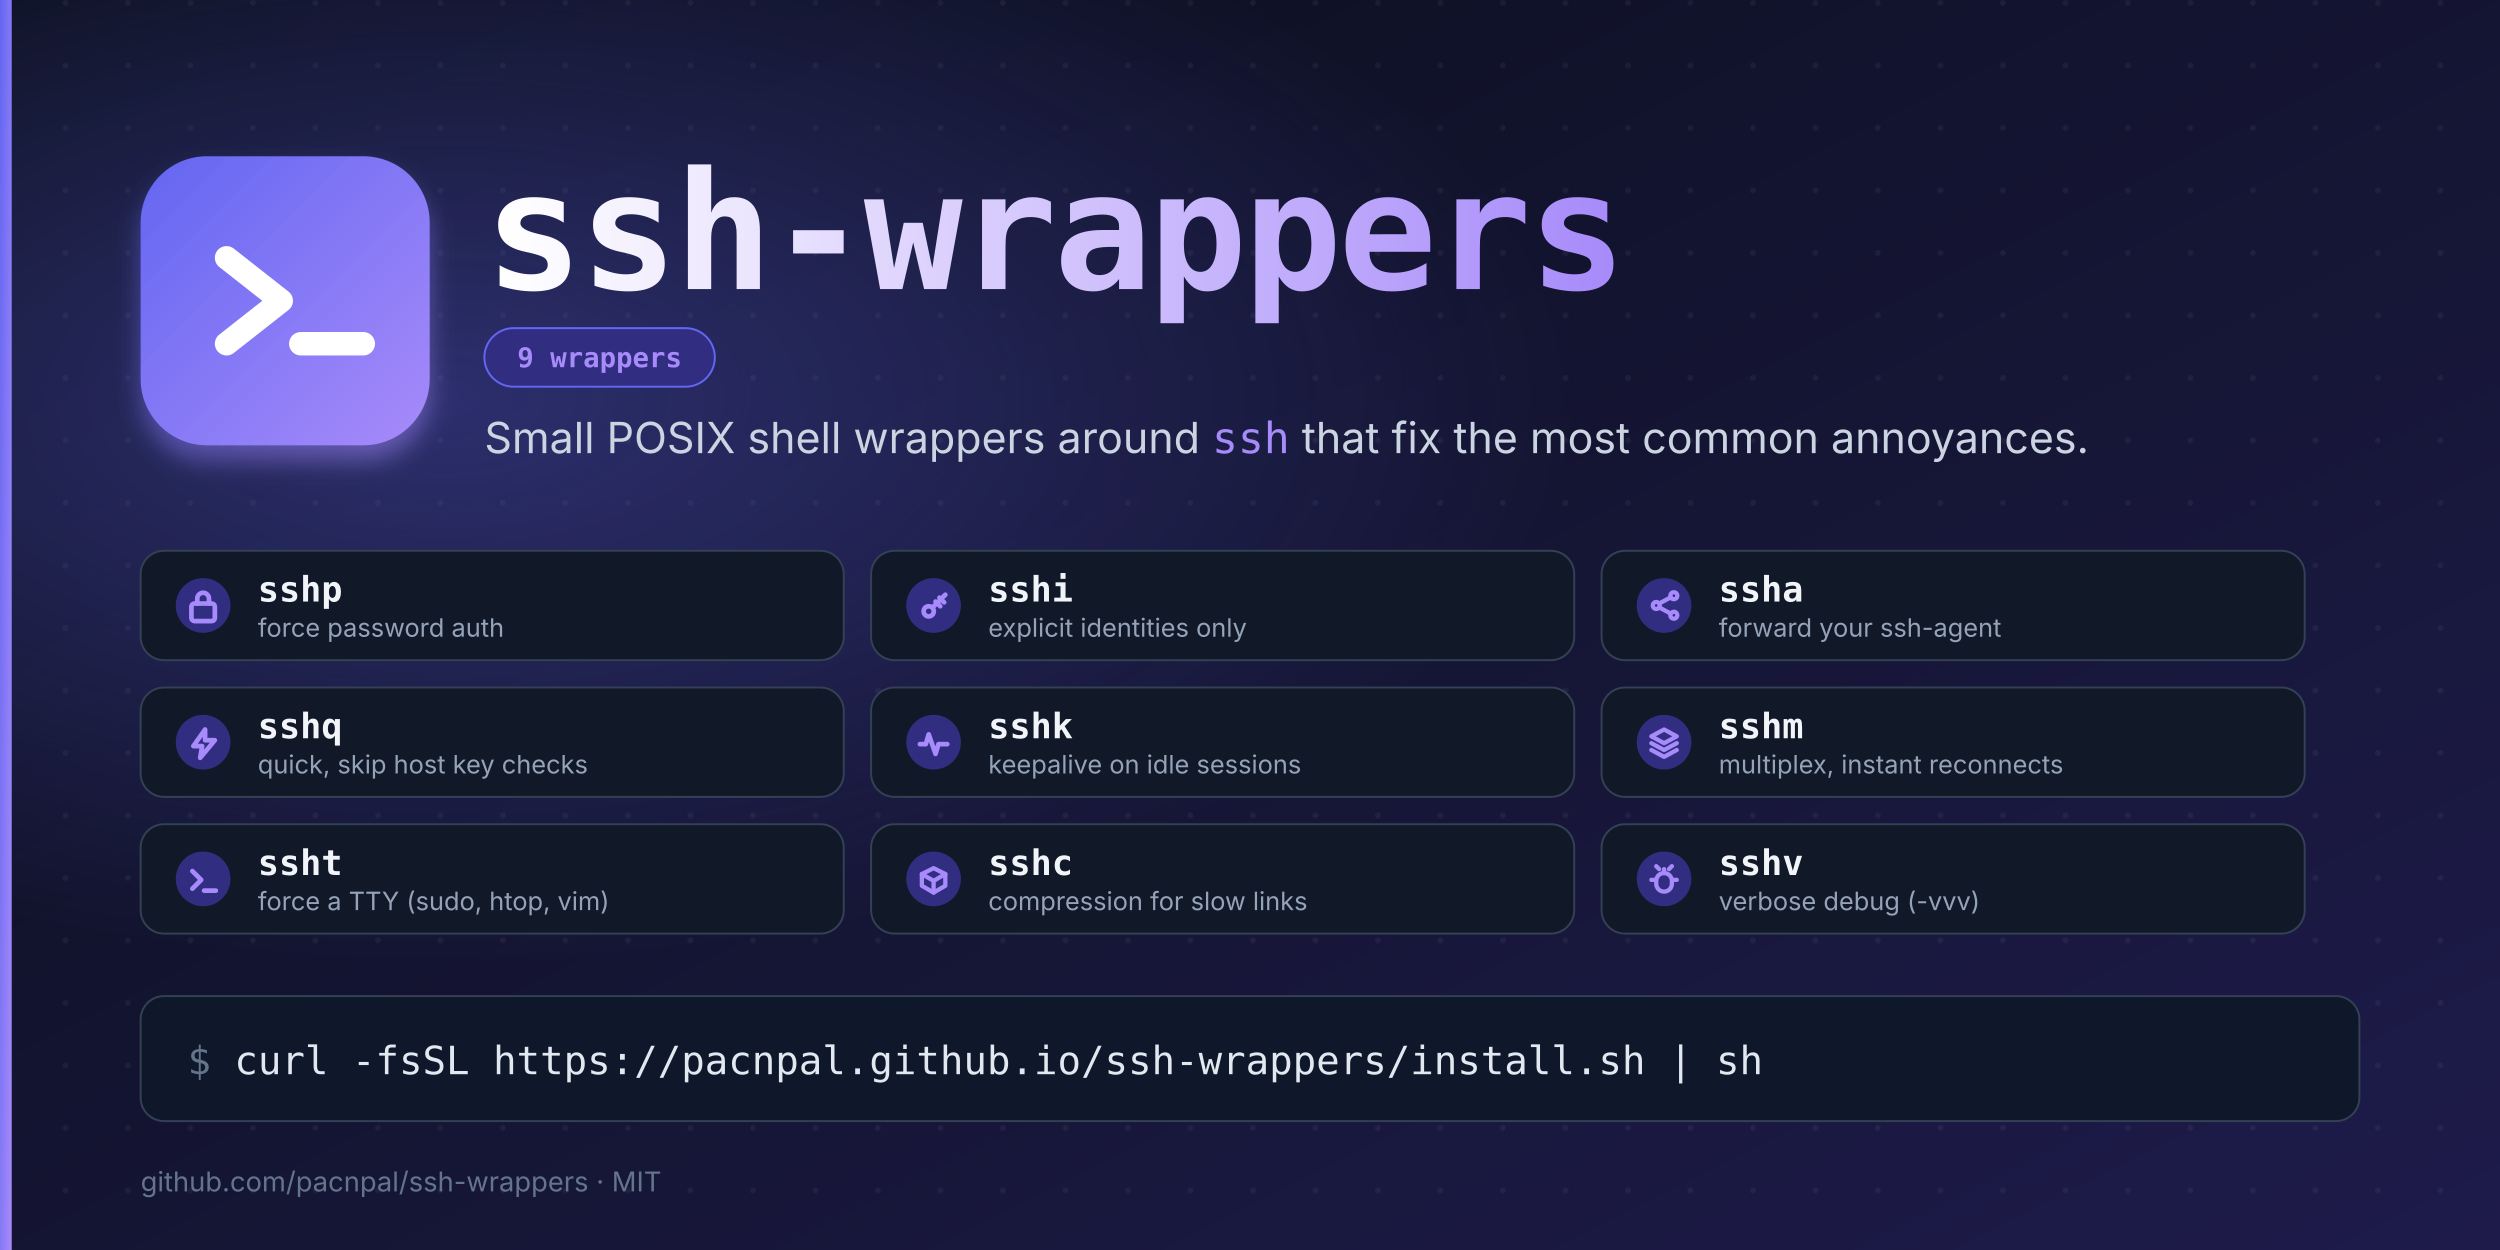
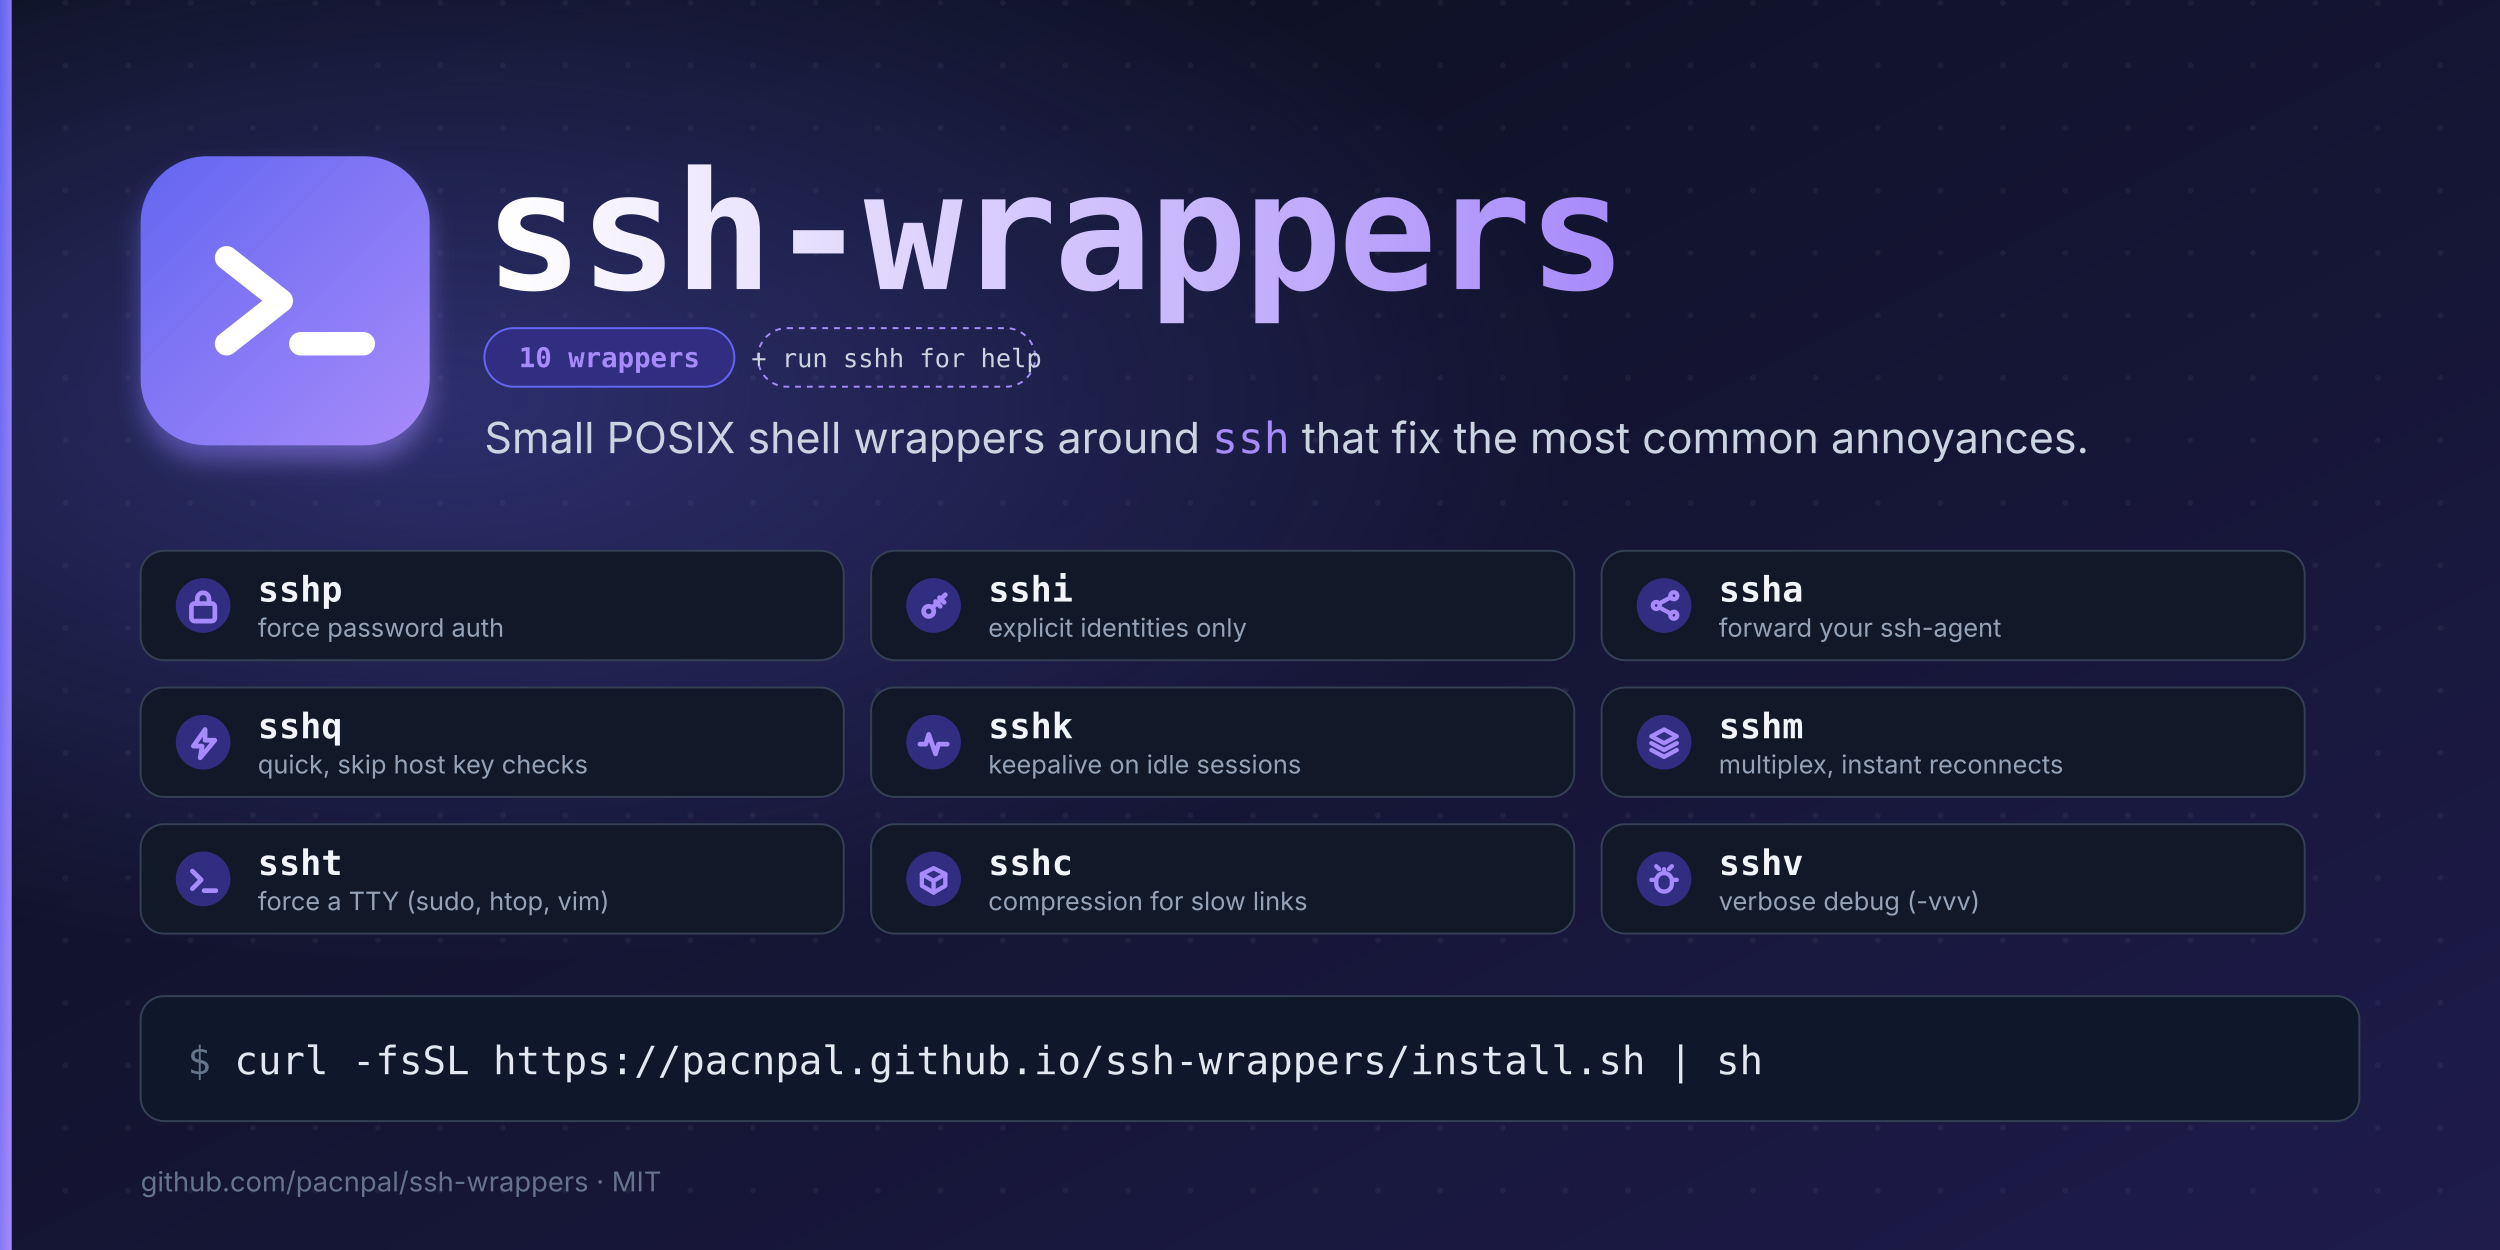
<svg xmlns="http://www.w3.org/2000/svg" viewBox="0 0 1280 640" width="1280" height="640" role="img" aria-label="ssh-wrappers — nine small POSIX shell wrappers around ssh">
  <defs>
    <linearGradient id="bg" x1="0" y1="0" x2="1" y2="1">
      <stop offset="0" stop-color="#0a0e1a" />
      <stop offset="1" stop-color="#1e1b4b" />
    </linearGradient>
    <linearGradient id="brand" x1="0" y1="0" x2="1" y2="1">
      <stop offset="0" stop-color="#6366f1" />
      <stop offset="1" stop-color="#a78bfa" />
    </linearGradient>
    <linearGradient id="title" x1="0" y1="0" x2="1" y2="0">
      <stop offset="0" stop-color="#ffffff" />
      <stop offset="1" stop-color="#a78bfa" />
    </linearGradient>
    <radialGradient id="glow" cx="0.18" cy="0.32" r="0.45">
      <stop offset="0" stop-color="#6366f1" stop-opacity="0.35" />
      <stop offset="1" stop-color="#6366f1" stop-opacity="0" />
    </radialGradient>
    <pattern id="dots" x="0" y="0" width="32" height="32" patternUnits="userSpaceOnUse">
      <circle cx="1.5" cy="1.5" r="1.5" fill="#ffffff" opacity="0.05" />
    </pattern>
    <filter id="shadow" x="-20%" y="-20%" width="140%" height="140%">
      <feGaussianBlur stdDeviation="6" result="b" />
      <feOffset dx="0" dy="8" in="b" result="o" />
      <feComponentTransfer in="o" result="t">
        <feFuncA type="linear" slope="0.5" />
      </feComponentTransfer>
      <feMerge>
        <feMergeNode in="t" />
        <feMergeNode in="SourceGraphic" />
      </feMerge>
    </filter>
  </defs>
  <rect width="1280" height="640" fill="url(#bg)" />
  <rect width="1280" height="640" fill="url(#dots)" />
  <rect width="1280" height="640" fill="url(#glow)" />
  <rect x="0" y="0" width="6" height="640" fill="url(#brand)" />
  <g transform="translate(72, 80)" filter="url(#shadow)">
    <rect width="148" height="148" rx="34" fill="url(#brand)" />
    <g fill="none" stroke="#ffffff" stroke-width="12" stroke-linecap="round" stroke-linejoin="round">
      <path d="M44 52 L72 74 L44 96" />
      <path d="M82 96 L114 96" />
    </g>
  </g>
  <text x="248" y="148" font-family="ui-monospace, SF Mono, Menlo, Consolas, monospace" font-size="84" font-weight="700" fill="url(#title)" letter-spacing="-2">ssh-wrappers</text>
  <g transform="translate(248, 168)">
-     <rect x="0" y="0" width="118" height="30" rx="15" fill="#312e81" stroke="#6366f1" stroke-width="1" />
-     <text x="59" y="20" font-family="ui-monospace, SF Mono, Menlo, monospace" font-size="14" font-weight="600" fill="#a78bfa" text-anchor="middle">9 wrappers</text>
+     <rect x="0" y="0" width="128" height="30" rx="15" fill="#312e81" stroke="#6366f1" stroke-width="1" />
+     <text x="64" y="20" font-family="ui-monospace, SF Mono, Menlo, monospace" font-size="14" font-weight="600" fill="#a78bfa" text-anchor="middle">10 wrappers</text>
+   </g>
+   <g transform="translate(388, 168)">
+     <rect x="0" y="0" width="142" height="30" rx="15" fill="transparent" stroke="#a78bfa" stroke-width="1" stroke-dasharray="3 3" />
+     <text x="71" y="20" font-family="ui-monospace, SF Mono, Menlo, monospace" font-size="13" font-weight="500" fill="#cbd5e1" text-anchor="middle">+ run sshh for help</text>
  </g>
  <text x="248" y="232" font-family="-apple-system, Segoe UI, system-ui, sans-serif" font-size="22" font-weight="400" fill="#cbd5e1">Small POSIX shell wrappers around <tspan font-family="ui-monospace, SF Mono, Menlo, monospace" fill="#a78bfa">ssh</tspan> that fix the most common annoyances.</text>
  <g font-family="-apple-system, Segoe UI, system-ui, sans-serif">
    <g transform="translate(72, 282)">
      <rect width="360" height="56" rx="12" fill="#111827" stroke="#334155" stroke-width="1" />
      <circle cx="32" cy="28" r="14" fill="#312e81" />
      <g transform="translate(24, 20)" fill="none" stroke="#a78bfa" stroke-width="2.4" stroke-linecap="round" stroke-linejoin="round">
        <rect x="2" y="7" width="12" height="9" rx="1.6" />
        <path d="M5 7V4.5a3 3 0 1 1 6 0V7" />
      </g>
      <text x="60" y="26" font-family="ui-monospace, SF Mono, Menlo, monospace" font-size="18" font-weight="700" fill="#f1f5f9">sshp</text>
      <text x="60" y="44" font-size="13" fill="#94a3b8">force password auth</text>
    </g>
    <g transform="translate(446, 282)">
      <rect width="360" height="56" rx="12" fill="#111827" stroke="#334155" stroke-width="1" />
      <circle cx="32" cy="28" r="14" fill="#312e81" />
      <g transform="translate(24, 20)" fill="none" stroke="#a78bfa" stroke-width="2.4" stroke-linecap="round" stroke-linejoin="round">
        <circle cx="5.5" cy="11" r="2.6" />
        <path d="M7.5 9l6.5-6.5M11 4l2.4 2.4M9 6l2.4 2.4" />
      </g>
      <text x="60" y="26" font-family="ui-monospace, SF Mono, Menlo, monospace" font-size="18" font-weight="700" fill="#f1f5f9">sshi</text>
      <text x="60" y="44" font-size="13" fill="#94a3b8">explicit identities only</text>
    </g>
    <g transform="translate(820, 282)">
      <rect width="360" height="56" rx="12" fill="#111827" stroke="#334155" stroke-width="1" />
      <circle cx="32" cy="28" r="14" fill="#312e81" />
      <g transform="translate(24, 20)" fill="none" stroke="#a78bfa" stroke-width="2.2" stroke-linecap="round" stroke-linejoin="round">
        <circle cx="4" cy="8" r="1.8" />
        <circle cx="13" cy="3" r="1.8" />
        <circle cx="13" cy="13" r="1.8" />
        <path d="M5.5 7l6-3.2M5.5 9l6 3.2" />
      </g>
      <text x="60" y="26" font-family="ui-monospace, SF Mono, Menlo, monospace" font-size="18" font-weight="700" fill="#f1f5f9">ssha</text>
      <text x="60" y="44" font-size="13" fill="#94a3b8">forward your ssh-agent</text>
    </g>
    <g transform="translate(72, 352)">
      <rect width="360" height="56" rx="12" fill="#111827" stroke="#334155" stroke-width="1" />
      <circle cx="32" cy="28" r="14" fill="#312e81" />
      <g transform="translate(24, 20)" fill="none" stroke="#a78bfa" stroke-width="2.4" stroke-linecap="round" stroke-linejoin="round">
        <path d="M9 1.5L3 10h4.5l-1 6 7.5-9h-5z" />
      </g>
      <text x="60" y="26" font-family="ui-monospace, SF Mono, Menlo, monospace" font-size="18" font-weight="700" fill="#f1f5f9">sshq</text>
      <text x="60" y="44" font-size="13" fill="#94a3b8">quick, skip host key checks</text>
    </g>
    <g transform="translate(446, 352)">
      <rect width="360" height="56" rx="12" fill="#111827" stroke="#334155" stroke-width="1" />
      <circle cx="32" cy="28" r="14" fill="#312e81" />
      <g transform="translate(24, 20)" fill="none" stroke="#a78bfa" stroke-width="2.4" stroke-linecap="round" stroke-linejoin="round">
        <path d="M1 9h3l1.5-5L9 14l1.5-5h4.5" />
      </g>
      <text x="60" y="26" font-family="ui-monospace, SF Mono, Menlo, monospace" font-size="18" font-weight="700" fill="#f1f5f9">sshk</text>
      <text x="60" y="44" font-size="13" fill="#94a3b8">keepalive on idle sessions</text>
    </g>
    <g transform="translate(820, 352)">
      <rect width="360" height="56" rx="12" fill="#111827" stroke="#334155" stroke-width="1" />
      <circle cx="32" cy="28" r="14" fill="#312e81" />
      <g transform="translate(24, 20)" fill="none" stroke="#a78bfa" stroke-width="2.2" stroke-linecap="round" stroke-linejoin="round">
        <path d="M8 1.5l6.5 3.5L8 8.5 1.5 5z" />
        <path d="M1.5 8.5L8 12l6.5-3.5" />
        <path d="M1.5 12L8 15.5 14.5 12" />
      </g>
      <text x="60" y="26" font-family="ui-monospace, SF Mono, Menlo, monospace" font-size="18" font-weight="700" fill="#f1f5f9">sshm</text>
      <text x="60" y="44" font-size="13" fill="#94a3b8">multiplex, instant reconnects</text>
    </g>
    <g transform="translate(72, 422)">
      <rect width="360" height="56" rx="12" fill="#111827" stroke="#334155" stroke-width="1" />
      <circle cx="32" cy="28" r="14" fill="#312e81" />
      <g transform="translate(24, 20)" fill="none" stroke="#a78bfa" stroke-width="2.4" stroke-linecap="round" stroke-linejoin="round">
        <path d="M2.5 13l4.5-4.5L2.5 4M8.5 14h6" />
      </g>
      <text x="60" y="26" font-family="ui-monospace, SF Mono, Menlo, monospace" font-size="18" font-weight="700" fill="#f1f5f9">ssht</text>
      <text x="60" y="44" font-size="13" fill="#94a3b8">force a TTY (sudo, htop, vim)</text>
    </g>
    <g transform="translate(446, 422)">
      <rect width="360" height="56" rx="12" fill="#111827" stroke="#334155" stroke-width="1" />
      <circle cx="32" cy="28" r="14" fill="#312e81" />
      <g transform="translate(24, 20)" fill="none" stroke="#a78bfa" stroke-width="2.2" stroke-linecap="round" stroke-linejoin="round">
        <path d="M14 5.5L8 2.5 2 5.5v6l6 3.5 6-3.5z" />
        <path d="M2 5.5L8 9l6-3.5M8 9v6" />
      </g>
      <text x="60" y="26" font-family="ui-monospace, SF Mono, Menlo, monospace" font-size="18" font-weight="700" fill="#f1f5f9">sshc</text>
      <text x="60" y="44" font-size="13" fill="#94a3b8">compression for slow links</text>
    </g>
    <g transform="translate(820, 422)">
      <rect width="360" height="56" rx="12" fill="#111827" stroke="#334155" stroke-width="1" />
      <circle cx="32" cy="28" r="14" fill="#312e81" />
      <g transform="translate(24, 20)" fill="none" stroke="#a78bfa" stroke-width="2.2" stroke-linecap="round" stroke-linejoin="round">
        <rect x="4" y="5" width="8" height="9.5" rx="4" />
        <path d="M8 5V3M5.5 3l-1.5-1.5M10.5 3l1.5-1.5M3 8.5H1.5M14.5 8.5H13" />
      </g>
      <text x="60" y="26" font-family="ui-monospace, SF Mono, Menlo, monospace" font-size="18" font-weight="700" fill="#f1f5f9">sshv</text>
      <text x="60" y="44" font-size="13" fill="#94a3b8">verbose debug (-vvv)</text>
    </g>
  </g>
  <g transform="translate(72, 510)">
    <rect width="1136" height="64" rx="12" fill="#0f172a" stroke="#334155" stroke-width="1" />
    <text x="24" y="40" font-family="ui-monospace, SF Mono, Menlo, monospace" font-size="20" fill="#64748b">$</text>
    <text x="48" y="40" font-family="ui-monospace, SF Mono, Menlo, monospace" font-size="20" fill="#e2e8f0">curl -fsSL https://pacnpal.github.io/ssh-wrappers/install.sh | sh</text>
  </g>
  <text x="72" y="610" font-family="-apple-system, Segoe UI, system-ui, sans-serif" font-size="14" fill="#64748b">github.com/pacnpal/ssh-wrappers · MIT</text>
</svg>
